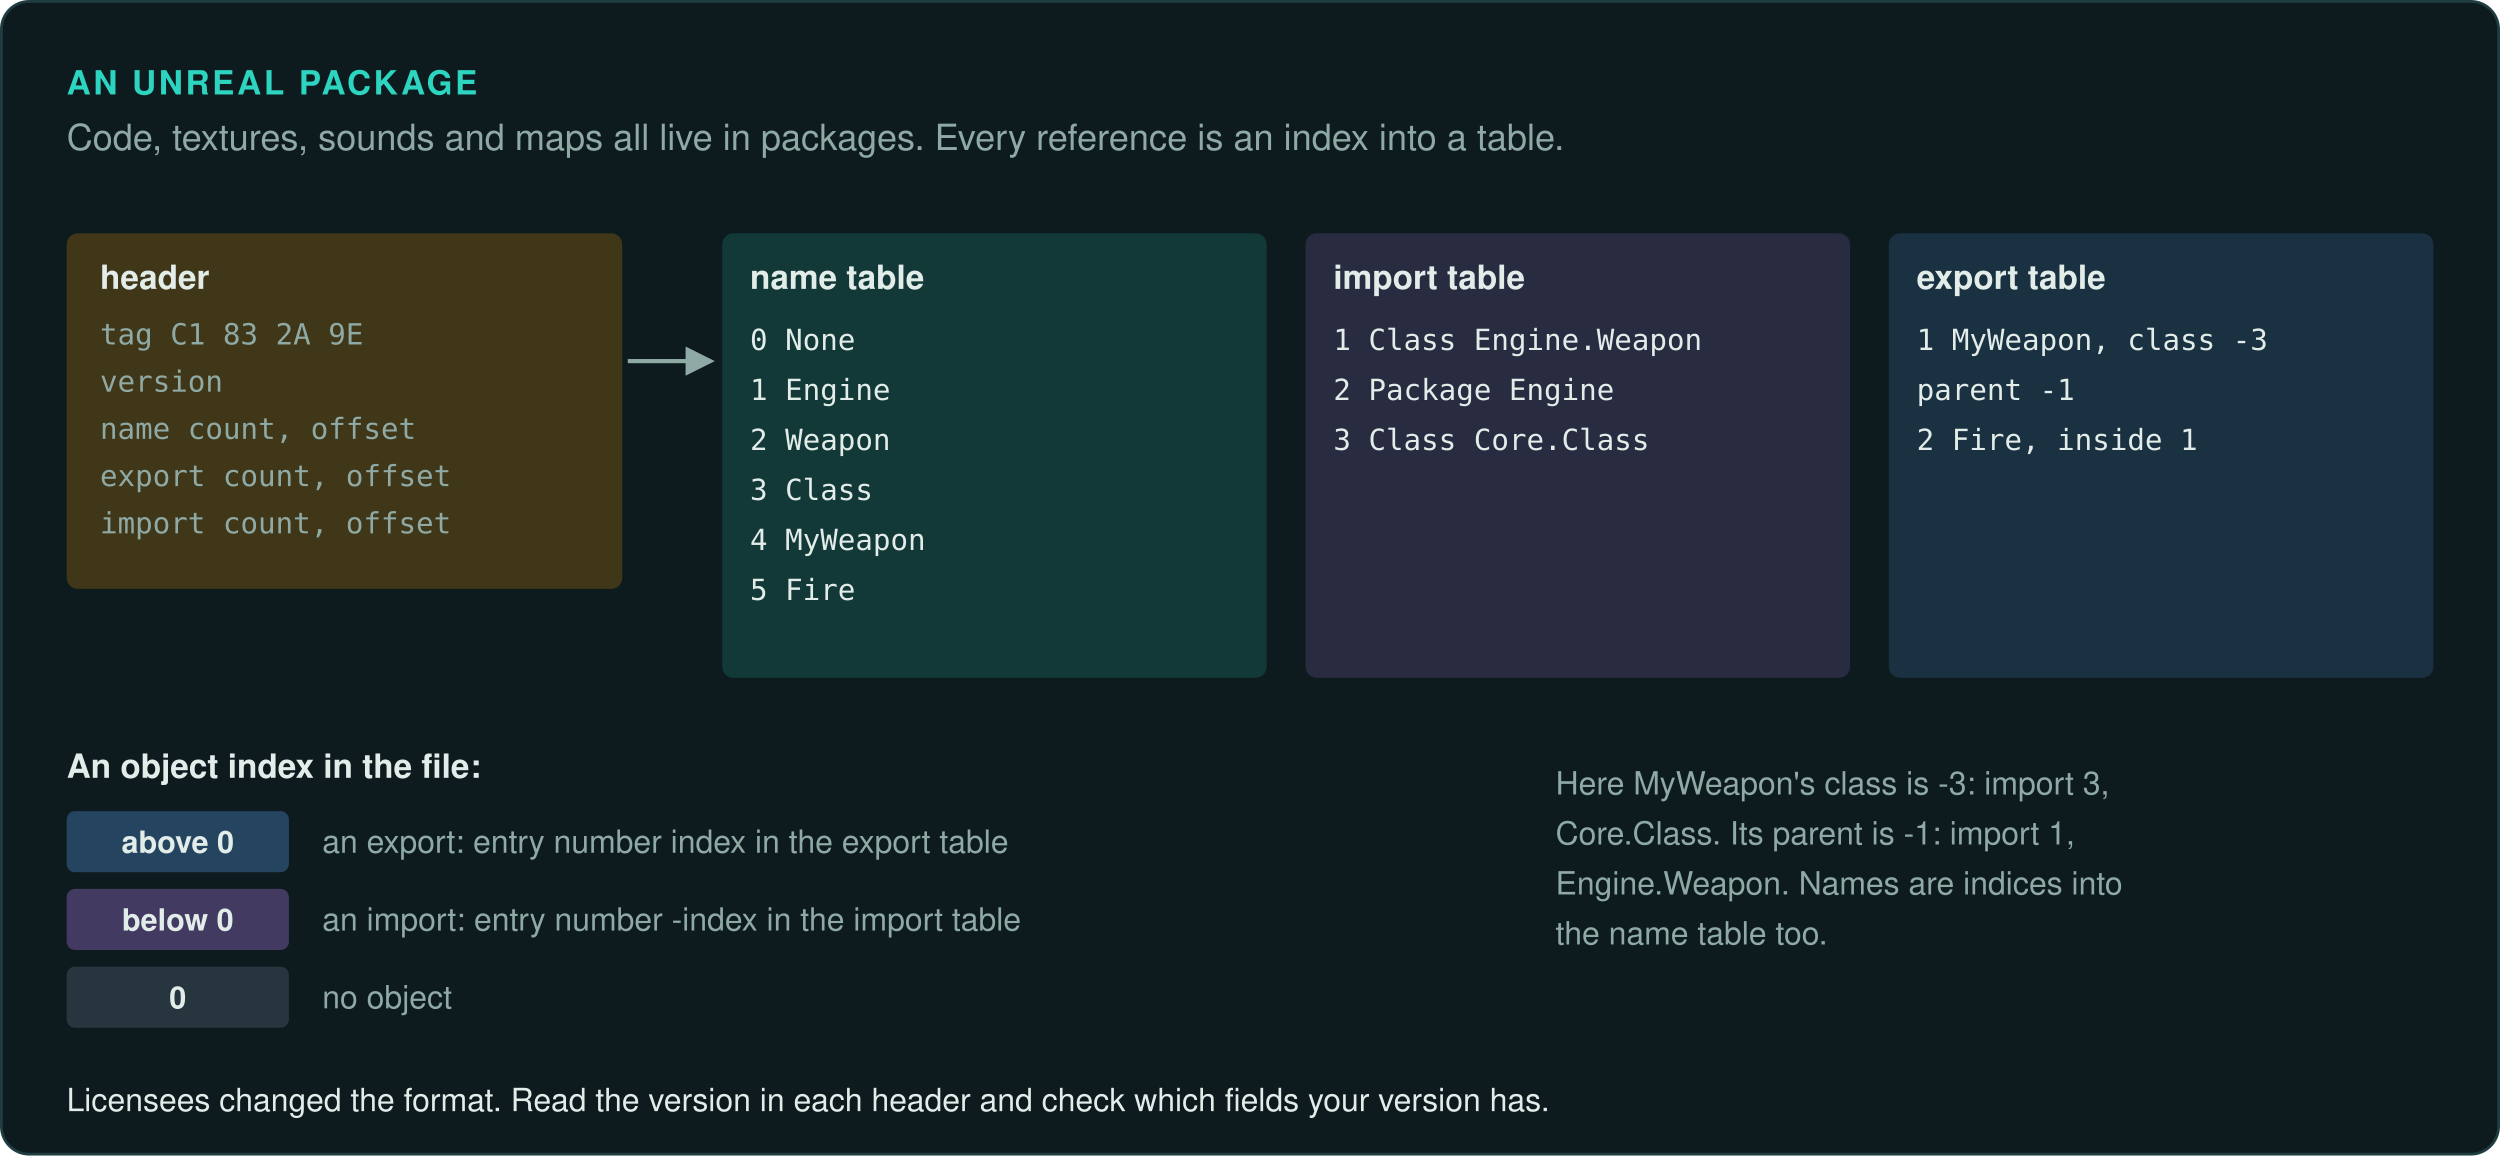
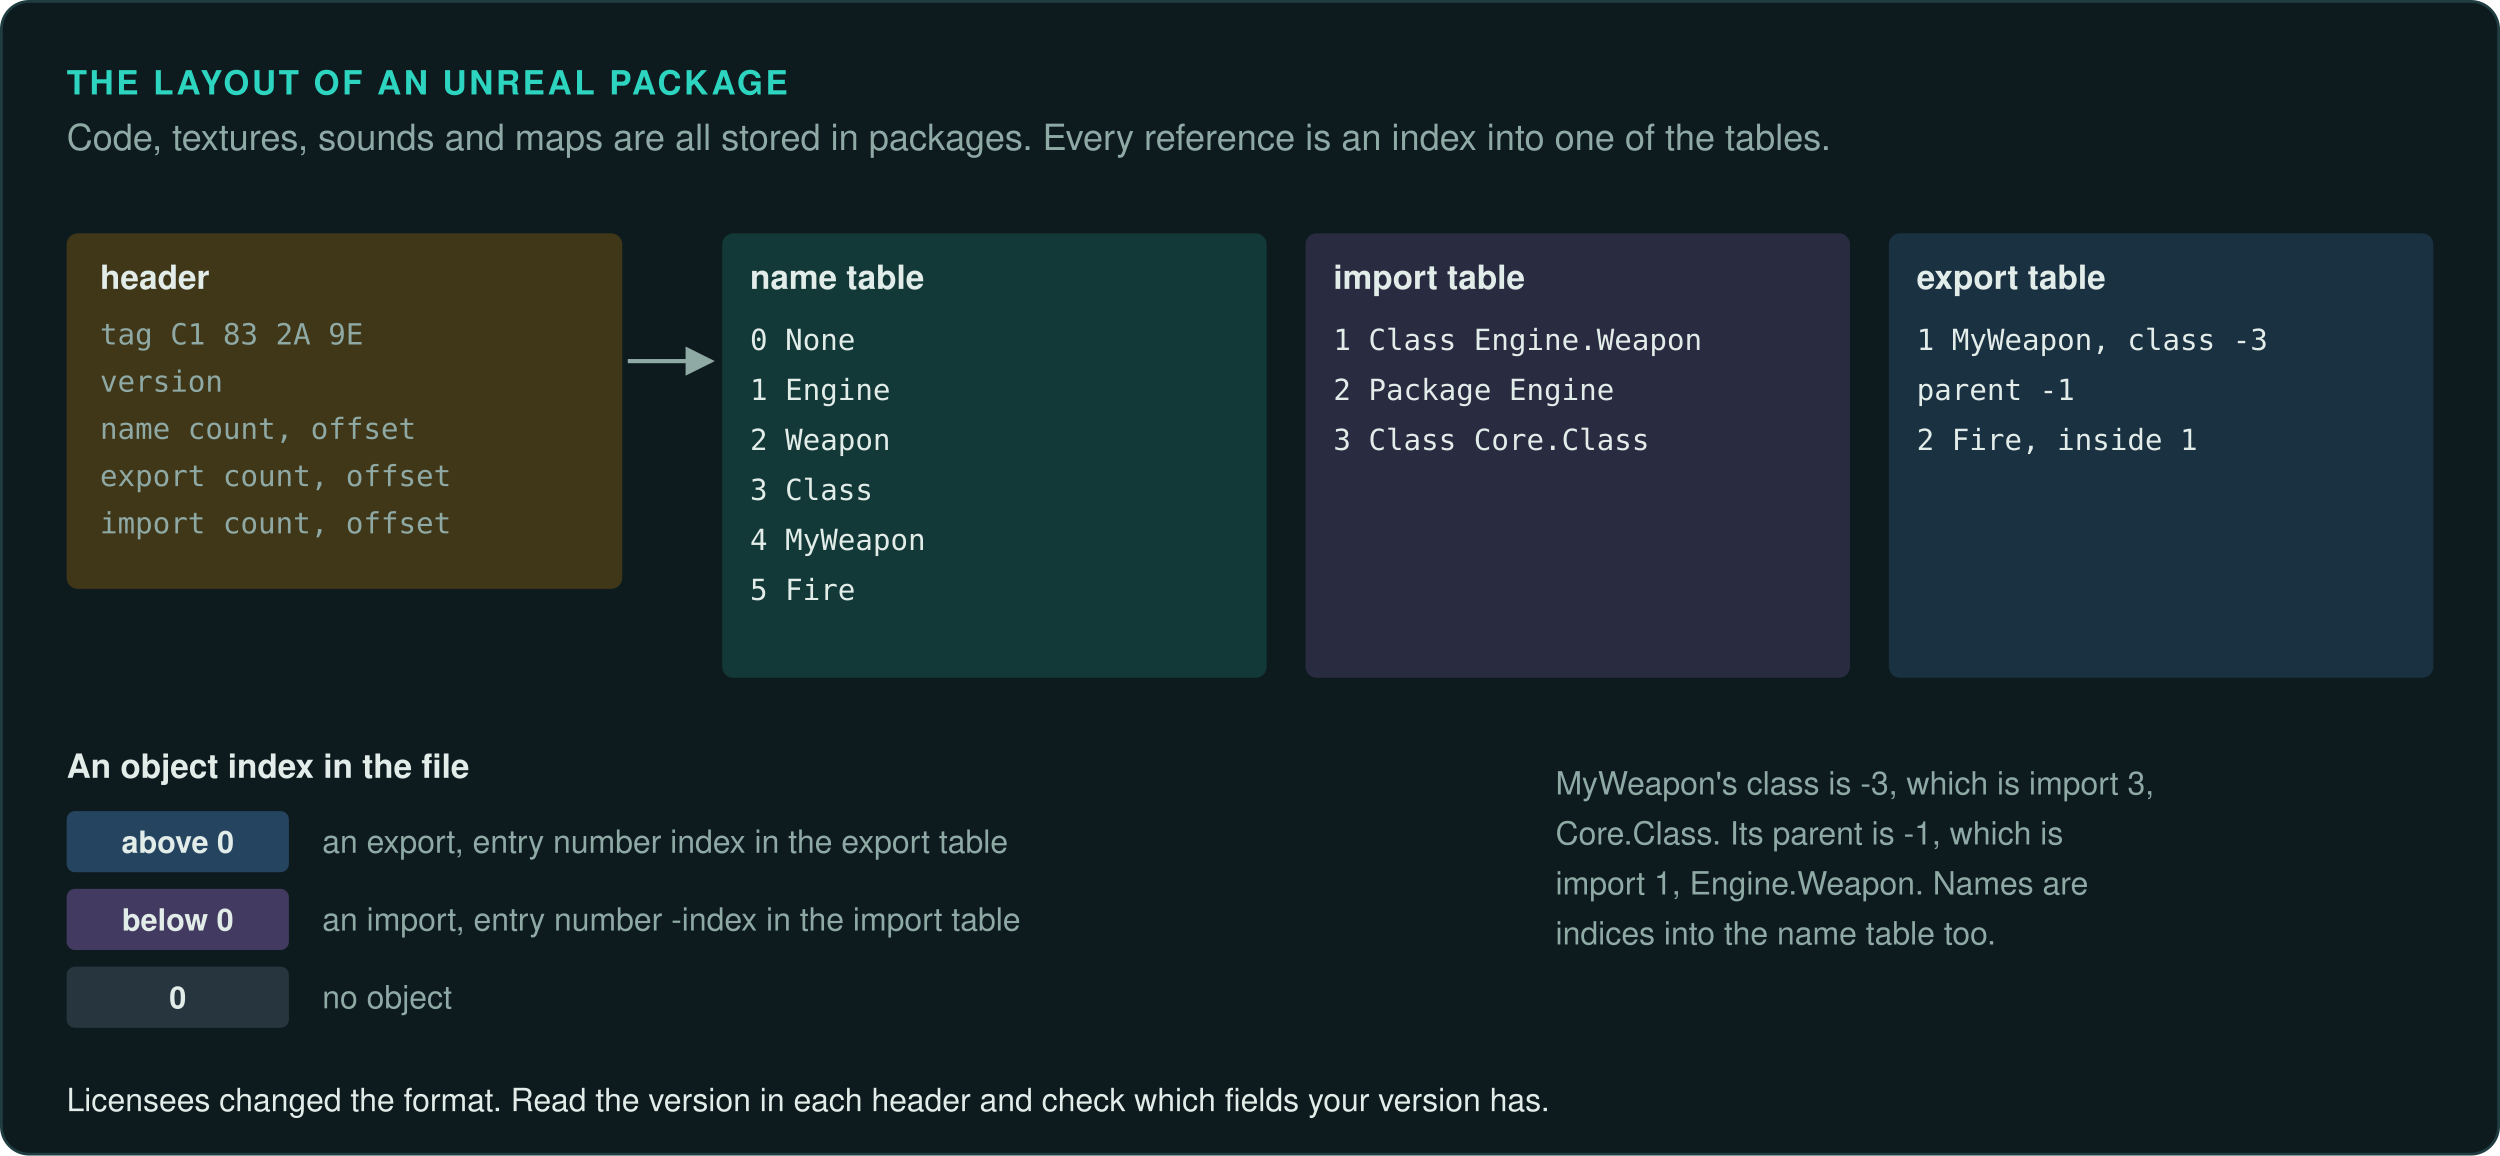
- <svg xmlns="http://www.w3.org/2000/svg" width="900" height="416" viewBox="0 0 900 416" role="img" aria-label="An Unreal package: a header pointing at a name table, an import table and an export table; objects refer to each other by index, positive for exports and negative for imports">
+ <svg xmlns="http://www.w3.org/2000/svg" width="900" height="416" viewBox="0 0 900 416" role="img" aria-label="An Unreal package has a header that points at a name table, an import table and an export table. Objects refer to each other by index, positive for exports and negative for imports">
  <rect x="0.5" y="0.5" width="899" height="415" rx="10" fill="#0d1b1e" stroke="#1f3d40" />
  <defs>
    <marker id="arrow" viewBox="0 0 8 8" refX="7" refY="4" markerWidth="7" markerHeight="7" orient="auto">
      <path d="M0 0L8 4L0 8z" fill="#8fa9a5" />
    </marker>
  </defs>
-   <text x="24.0" y="34.0" font-family="ui-sans-serif, -apple-system, 'Segoe UI', Helvetica, Arial, sans-serif" font-size="12" font-weight="600" fill="#2dd4bf" text-anchor="start" letter-spacing="0.08em">AN UNREAL PACKAGE</text>
-   <text x="24.0" y="54.0" font-family="ui-sans-serif, -apple-system, 'Segoe UI', Helvetica, Arial, sans-serif" font-size="13" font-weight="400" fill="#8fa9a5" text-anchor="start">Code, textures, sounds and maps all live in packages. Every reference is an index into a table.</text>
+   <text x="24.0" y="34.0" font-family="ui-sans-serif, -apple-system, 'Segoe UI', Helvetica, Arial, sans-serif" font-size="12" font-weight="600" fill="#2dd4bf" text-anchor="start" letter-spacing="0.08em">THE LAYOUT OF AN UNREAL PACKAGE</text>
+   <text x="24.0" y="54.0" font-family="ui-sans-serif, -apple-system, 'Segoe UI', Helvetica, Arial, sans-serif" font-size="13" font-weight="400" fill="#8fa9a5" text-anchor="start">Code, textures, sounds and maps are all stored in packages. Every reference is an index into one of the tables.</text>
  <rect x="24.0" y="84.0" width="200.0" height="128.0" rx="4" fill="#f59e0b" stroke="none" fill-opacity="0.22" />
  <text x="36.0" y="104.0" font-family="ui-sans-serif, -apple-system, 'Segoe UI', Helvetica, Arial, sans-serif" font-size="12" font-weight="600" fill="#e2ece9" text-anchor="start">header</text>
  <text x="36.0" y="124.0" font-family="ui-monospace, SFMono-Regular, Menlo, Consolas, monospace" font-size="10.5" font-weight="400" fill="#8fa9a5" text-anchor="start">tag  C1 83 2A 9E</text>
  <text x="36.0" y="141.0" font-family="ui-monospace, SFMono-Regular, Menlo, Consolas, monospace" font-size="10.5" font-weight="400" fill="#8fa9a5" text-anchor="start">version</text>
  <text x="36.0" y="158.0" font-family="ui-monospace, SFMono-Regular, Menlo, Consolas, monospace" font-size="10.5" font-weight="400" fill="#8fa9a5" text-anchor="start">name count, offset</text>
  <text x="36.0" y="175.0" font-family="ui-monospace, SFMono-Regular, Menlo, Consolas, monospace" font-size="10.5" font-weight="400" fill="#8fa9a5" text-anchor="start">export count, offset</text>
  <text x="36.0" y="192.0" font-family="ui-monospace, SFMono-Regular, Menlo, Consolas, monospace" font-size="10.5" font-weight="400" fill="#8fa9a5" text-anchor="start">import count, offset</text>
  <rect x="260.0" y="84.0" width="196.0" height="160.0" rx="4" fill="#2dd4bf" stroke="none" fill-opacity="0.16" />
  <text x="270.0" y="104.0" font-family="ui-sans-serif, -apple-system, 'Segoe UI', Helvetica, Arial, sans-serif" font-size="12" font-weight="600" fill="#e2ece9" text-anchor="start">name table</text>
  <text x="270.0" y="126.0" font-family="ui-monospace, SFMono-Regular, Menlo, Consolas, monospace" font-size="10.5" font-weight="400" fill="#e2ece9" text-anchor="start">0  None</text>
  <text x="270.0" y="144.0" font-family="ui-monospace, SFMono-Regular, Menlo, Consolas, monospace" font-size="10.5" font-weight="400" fill="#e2ece9" text-anchor="start">1  Engine</text>
  <text x="270.0" y="162.0" font-family="ui-monospace, SFMono-Regular, Menlo, Consolas, monospace" font-size="10.5" font-weight="400" fill="#e2ece9" text-anchor="start">2  Weapon</text>
  <text x="270.0" y="180.0" font-family="ui-monospace, SFMono-Regular, Menlo, Consolas, monospace" font-size="10.5" font-weight="400" fill="#e2ece9" text-anchor="start">3  Class</text>
  <text x="270.0" y="198.0" font-family="ui-monospace, SFMono-Regular, Menlo, Consolas, monospace" font-size="10.5" font-weight="400" fill="#e2ece9" text-anchor="start">4  MyWeapon</text>
  <text x="270.0" y="216.0" font-family="ui-monospace, SFMono-Regular, Menlo, Consolas, monospace" font-size="10.5" font-weight="400" fill="#e2ece9" text-anchor="start">5  Fire</text>
  <rect x="470.0" y="84.0" width="196.0" height="160.0" rx="4" fill="#c084fc" stroke="none" fill-opacity="0.16" />
  <text x="480.0" y="104.0" font-family="ui-sans-serif, -apple-system, 'Segoe UI', Helvetica, Arial, sans-serif" font-size="12" font-weight="600" fill="#e2ece9" text-anchor="start">import table</text>
  <text x="480.0" y="126.0" font-family="ui-monospace, SFMono-Regular, Menlo, Consolas, monospace" font-size="10.5" font-weight="400" fill="#e2ece9" text-anchor="start">1  Class Engine.Weapon</text>
  <text x="480.0" y="144.0" font-family="ui-monospace, SFMono-Regular, Menlo, Consolas, monospace" font-size="10.5" font-weight="400" fill="#e2ece9" text-anchor="start">2  Package Engine</text>
  <text x="480.0" y="162.0" font-family="ui-monospace, SFMono-Regular, Menlo, Consolas, monospace" font-size="10.5" font-weight="400" fill="#e2ece9" text-anchor="start">3  Class Core.Class</text>
  <rect x="680.0" y="84.0" width="196.0" height="160.0" rx="4" fill="#60a5fa" stroke="none" fill-opacity="0.16" />
  <text x="690.0" y="104.0" font-family="ui-sans-serif, -apple-system, 'Segoe UI', Helvetica, Arial, sans-serif" font-size="12" font-weight="600" fill="#e2ece9" text-anchor="start">export table</text>
  <text x="690.0" y="126.0" font-family="ui-monospace, SFMono-Regular, Menlo, Consolas, monospace" font-size="10.5" font-weight="400" fill="#e2ece9" text-anchor="start">1  MyWeapon, class -3</text>
  <text x="690.0" y="144.0" font-family="ui-monospace, SFMono-Regular, Menlo, Consolas, monospace" font-size="10.5" font-weight="400" fill="#e2ece9" text-anchor="start">   parent -1</text>
  <text x="690.0" y="162.0" font-family="ui-monospace, SFMono-Regular, Menlo, Consolas, monospace" font-size="10.5" font-weight="400" fill="#e2ece9" text-anchor="start">2  Fire, inside 1</text>
  <path d="M226.0 130.0L256.0 130.0" stroke="#8fa9a5" stroke-width="1.5" fill="none" marker-end="url(#arrow)" />
-   <text x="24.0" y="280.0" font-family="ui-sans-serif, -apple-system, 'Segoe UI', Helvetica, Arial, sans-serif" font-size="12" font-weight="600" fill="#e2ece9" text-anchor="start">An object index in the file:</text>
+   <text x="24.0" y="280.0" font-family="ui-sans-serif, -apple-system, 'Segoe UI', Helvetica, Arial, sans-serif" font-size="12" font-weight="600" fill="#e2ece9" text-anchor="start">An object index in the file</text>
  <rect x="24.0" y="292.0" width="80.0" height="22.0" rx="3" fill="#60a5fa" stroke="none" fill-opacity="0.3" />
  <text x="64.0" y="307.0" font-family="ui-sans-serif, -apple-system, 'Segoe UI', Helvetica, Arial, sans-serif" font-size="11" font-weight="600" fill="#e2ece9" text-anchor="middle">above 0</text>
-   <text x="116.0" y="307.0" font-family="ui-sans-serif, -apple-system, 'Segoe UI', Helvetica, Arial, sans-serif" font-size="11.5" font-weight="400" fill="#8fa9a5" text-anchor="start">an export: entry number index in the export table</text>
+   <text x="116.0" y="307.0" font-family="ui-sans-serif, -apple-system, 'Segoe UI', Helvetica, Arial, sans-serif" font-size="11.5" font-weight="400" fill="#8fa9a5" text-anchor="start">an export, entry number index in the export table</text>
  <rect x="24.0" y="320.0" width="80.0" height="22.0" rx="3" fill="#c084fc" stroke="none" fill-opacity="0.3" />
  <text x="64.0" y="335.0" font-family="ui-sans-serif, -apple-system, 'Segoe UI', Helvetica, Arial, sans-serif" font-size="11" font-weight="600" fill="#e2ece9" text-anchor="middle">below 0</text>
-   <text x="116.0" y="335.0" font-family="ui-sans-serif, -apple-system, 'Segoe UI', Helvetica, Arial, sans-serif" font-size="11.5" font-weight="400" fill="#8fa9a5" text-anchor="start">an import: entry number -index in the import table</text>
+   <text x="116.0" y="335.0" font-family="ui-sans-serif, -apple-system, 'Segoe UI', Helvetica, Arial, sans-serif" font-size="11.5" font-weight="400" fill="#8fa9a5" text-anchor="start">an import, entry number -index in the import table</text>
  <rect x="24.0" y="348.0" width="80.0" height="22.0" rx="3" fill="#64748b" stroke="none" fill-opacity="0.3" />
  <text x="64.0" y="363.0" font-family="ui-sans-serif, -apple-system, 'Segoe UI', Helvetica, Arial, sans-serif" font-size="11" font-weight="600" fill="#e2ece9" text-anchor="middle">0</text>
  <text x="116.0" y="363.0" font-family="ui-sans-serif, -apple-system, 'Segoe UI', Helvetica, Arial, sans-serif" font-size="11.5" font-weight="400" fill="#8fa9a5" text-anchor="start">no object</text>
-   <text x="560.0" y="286.0" font-family="ui-sans-serif, -apple-system, 'Segoe UI', Helvetica, Arial, sans-serif" font-size="11.5" font-weight="400" fill="#8fa9a5" text-anchor="start">Here MyWeapon's class is -3: import 3,</text>
-   <text x="560.0" y="304.0" font-family="ui-sans-serif, -apple-system, 'Segoe UI', Helvetica, Arial, sans-serif" font-size="11.5" font-weight="400" fill="#8fa9a5" text-anchor="start">Core.Class. Its parent is -1: import 1,</text>
-   <text x="560.0" y="322.0" font-family="ui-sans-serif, -apple-system, 'Segoe UI', Helvetica, Arial, sans-serif" font-size="11.5" font-weight="400" fill="#8fa9a5" text-anchor="start">Engine.Weapon. Names are indices into</text>
-   <text x="560.0" y="340.0" font-family="ui-sans-serif, -apple-system, 'Segoe UI', Helvetica, Arial, sans-serif" font-size="11.5" font-weight="400" fill="#8fa9a5" text-anchor="start">the name table too.</text>
+   <text x="560.0" y="286.0" font-family="ui-sans-serif, -apple-system, 'Segoe UI', Helvetica, Arial, sans-serif" font-size="11.5" font-weight="400" fill="#8fa9a5" text-anchor="start">MyWeapon's class is -3, which is import 3,</text>
+   <text x="560.0" y="304.0" font-family="ui-sans-serif, -apple-system, 'Segoe UI', Helvetica, Arial, sans-serif" font-size="11.5" font-weight="400" fill="#8fa9a5" text-anchor="start">Core.Class. Its parent is -1, which is</text>
+   <text x="560.0" y="322.0" font-family="ui-sans-serif, -apple-system, 'Segoe UI', Helvetica, Arial, sans-serif" font-size="11.5" font-weight="400" fill="#8fa9a5" text-anchor="start">import 1, Engine.Weapon. Names are</text>
+   <text x="560.0" y="340.0" font-family="ui-sans-serif, -apple-system, 'Segoe UI', Helvetica, Arial, sans-serif" font-size="11.5" font-weight="400" fill="#8fa9a5" text-anchor="start">indices into the name table too.</text>
  <text x="24.0" y="400.0" font-family="ui-sans-serif, -apple-system, 'Segoe UI', Helvetica, Arial, sans-serif" font-size="11.5" font-weight="400" fill="#e2ece9" text-anchor="start">Licensees changed the format. Read the version in each header and check which fields your version has.</text>
</svg>
